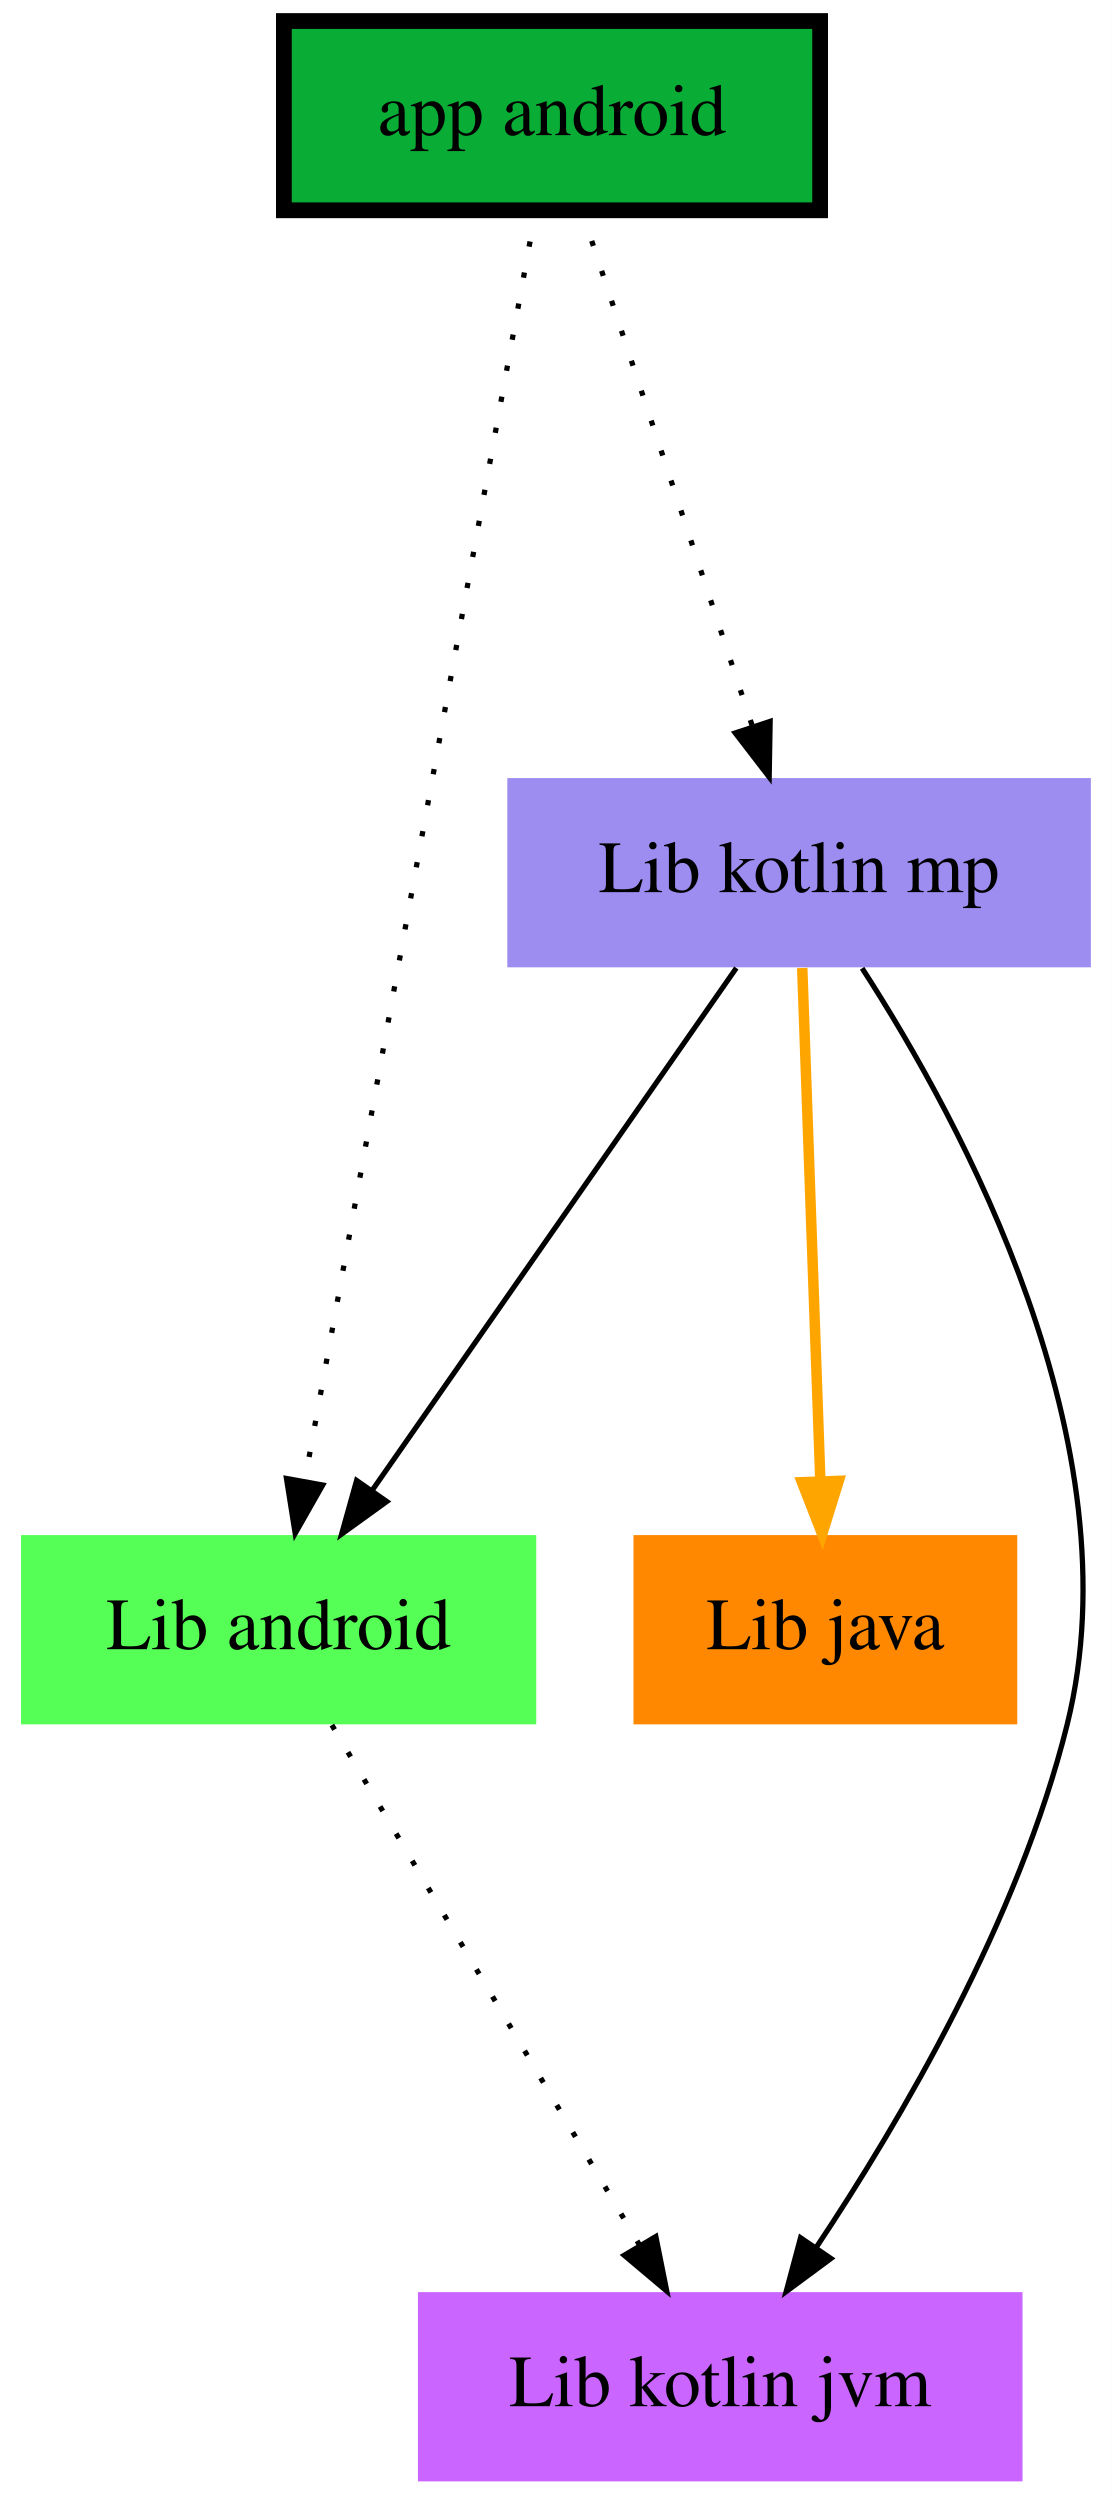
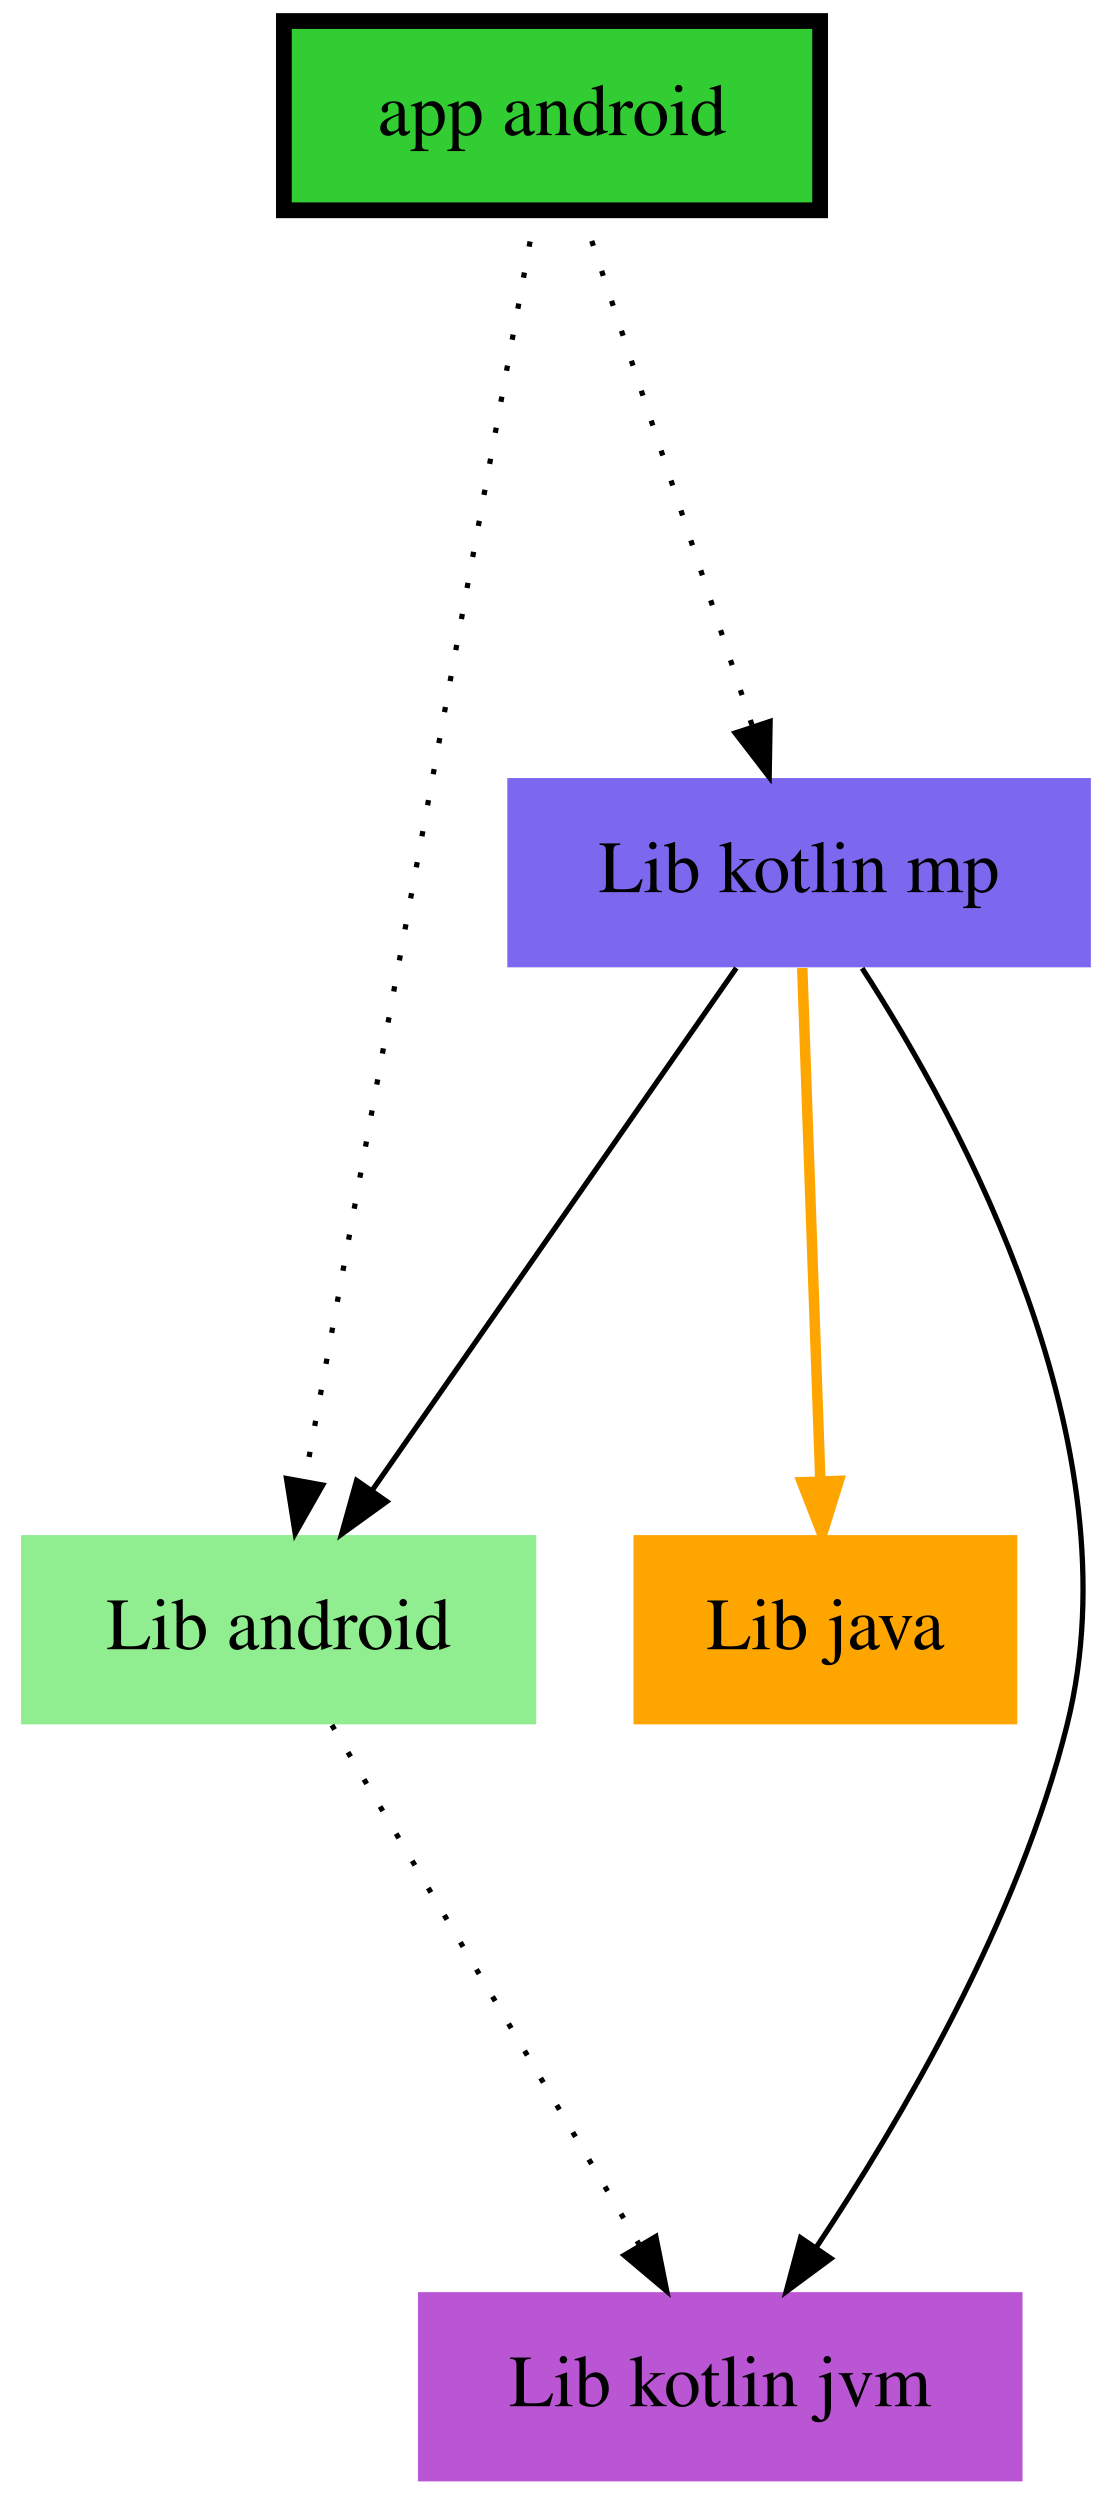
<svg xmlns="http://www.w3.org/2000/svg" width="294pt" height="661pt" viewBox="0.00 0.00 294.00 661.00">
  <g id="graph0" class="graph" transform="scale(1.39 1.39) rotate(0) translate(4 472)">
    <polygon fill="white" stroke="transparent" points="-4,4 -4,-472 207.5,-472 207.5,4 -4,4" />
    <g id="node1" class="node">
-       <polygon fill="#55ff55" stroke="transparent" points="98,-180 0,-180 0,-144 98,-144 98,-180" />
+       <polygon fill="lightgreen" stroke="transparent" points="98,-180 0,-180 0,-144 98,-144 98,-180" />
      <text text-anchor="middle" x="49" y="-158.3" font-family="Times,serif" font-size="14.00">Lib android</text>
    </g>
    <g id="node3" class="node">
-       <polygon fill="#ca66ff" stroke="transparent" points="190.5,-36 75.5,-36 75.5,0 190.5,0 190.5,-36" />
+       <polygon fill="mediumorchid" stroke="transparent" points="190.5,-36 75.5,-36 75.5,0 190.5,0 190.5,-36" />
      <text text-anchor="middle" x="133" y="-14.3" font-family="Times,serif" font-size="14.00">Lib kotlin jvm</text>
    </g>
    <g id="edge1" class="edge">
      <path fill="none" stroke="black" stroke-dasharray="1,5" d="M59.13,-143.87C73.7,-119.24 100.68,-73.64 117.69,-44.88" />
      <polygon fill="black" stroke="black" points="120.75,-46.58 122.83,-36.19 114.73,-43.01 120.75,-46.58" />
    </g>
    <g id="node2" class="node">
-       <polygon fill="#ff8800" stroke="transparent" points="189.5,-180 116.5,-180 116.5,-144 189.5,-144 189.5,-180" />
+       <polygon fill="orange" stroke="transparent" points="189.5,-180 116.5,-180 116.5,-144 189.5,-144 189.5,-180" />
      <text text-anchor="middle" x="153" y="-158.3" font-family="Times,serif" font-size="14.00">Lib java</text>
    </g>
    <g id="node4" class="node">
-       <polygon fill="#9d8df1" stroke="transparent" points="203.5,-324 92.5,-324 92.5,-288 203.5,-288 203.5,-324" />
+       <polygon fill="mediumslateblue" stroke="transparent" points="203.5,-324 92.5,-324 92.5,-288 203.5,-288 203.5,-324" />
      <text text-anchor="middle" x="148" y="-302.3" font-family="Times,serif" font-size="14.00">Lib kotlin mp</text>
    </g>
    <g id="edge2" class="edge">
      <path fill="none" stroke="black" d="M136.06,-287.87C118.81,-263.14 86.82,-217.24 66.79,-188.51" />
      <polygon fill="black" stroke="black" points="69.57,-186.39 60.98,-180.19 63.83,-190.39 69.57,-186.39" />
    </g>
    <g id="edge3" class="edge">
      <path fill="none" stroke="orange" stroke-width="2" d="M148.6,-287.87C149.46,-263.67 151.02,-219.21 152.04,-190.39" />
      <polygon fill="orange" stroke="orange" stroke-width="2" points="155.54,-190.31 152.39,-180.19 148.54,-190.06 155.54,-190.31" />
    </g>
    <g id="edge4" class="edge">
      <path fill="none" stroke="black" d="M159.99,-287.82C178.9,-258.6 212.19,-197.22 199,-144 189.8,-106.87 167.34,-68.62 151.17,-44.37" />
      <polygon fill="black" stroke="black" points="154.06,-42.4 145.54,-36.1 148.28,-46.34 154.06,-42.4" />
    </g>
    <g id="node5" class="node">
-       <polygon fill="#09ad35" stroke="black" stroke-width="3" points="152,-468 50,-468 50,-432 152,-432 152,-468" />
+       <polygon fill="limegreen" stroke="black" stroke-width="3" points="152,-468 50,-468 50,-432 152,-432 152,-468" />
      <text text-anchor="middle" x="101" y="-446.3" font-family="Times,serif" font-size="14.00">app android</text>
    </g>
    <g id="edge5" class="edge">
      <path fill="none" stroke="black" stroke-dasharray="1,5" d="M97.9,-431.97C89.22,-384.19 64.57,-248.62 53.96,-190.27" />
      <polygon fill="black" stroke="black" points="57.38,-189.52 52.15,-180.31 50.49,-190.77 57.38,-189.52" />
    </g>
    <g id="edge6" class="edge">
      <path fill="none" stroke="black" stroke-dasharray="1,5" d="M106.67,-431.87C114.71,-407.56 129.52,-362.82 139.06,-334.01" />
      <polygon fill="black" stroke="black" points="142.49,-334.78 142.31,-324.19 135.85,-332.58 142.49,-334.78" />
    </g>
  </g>
</svg>
